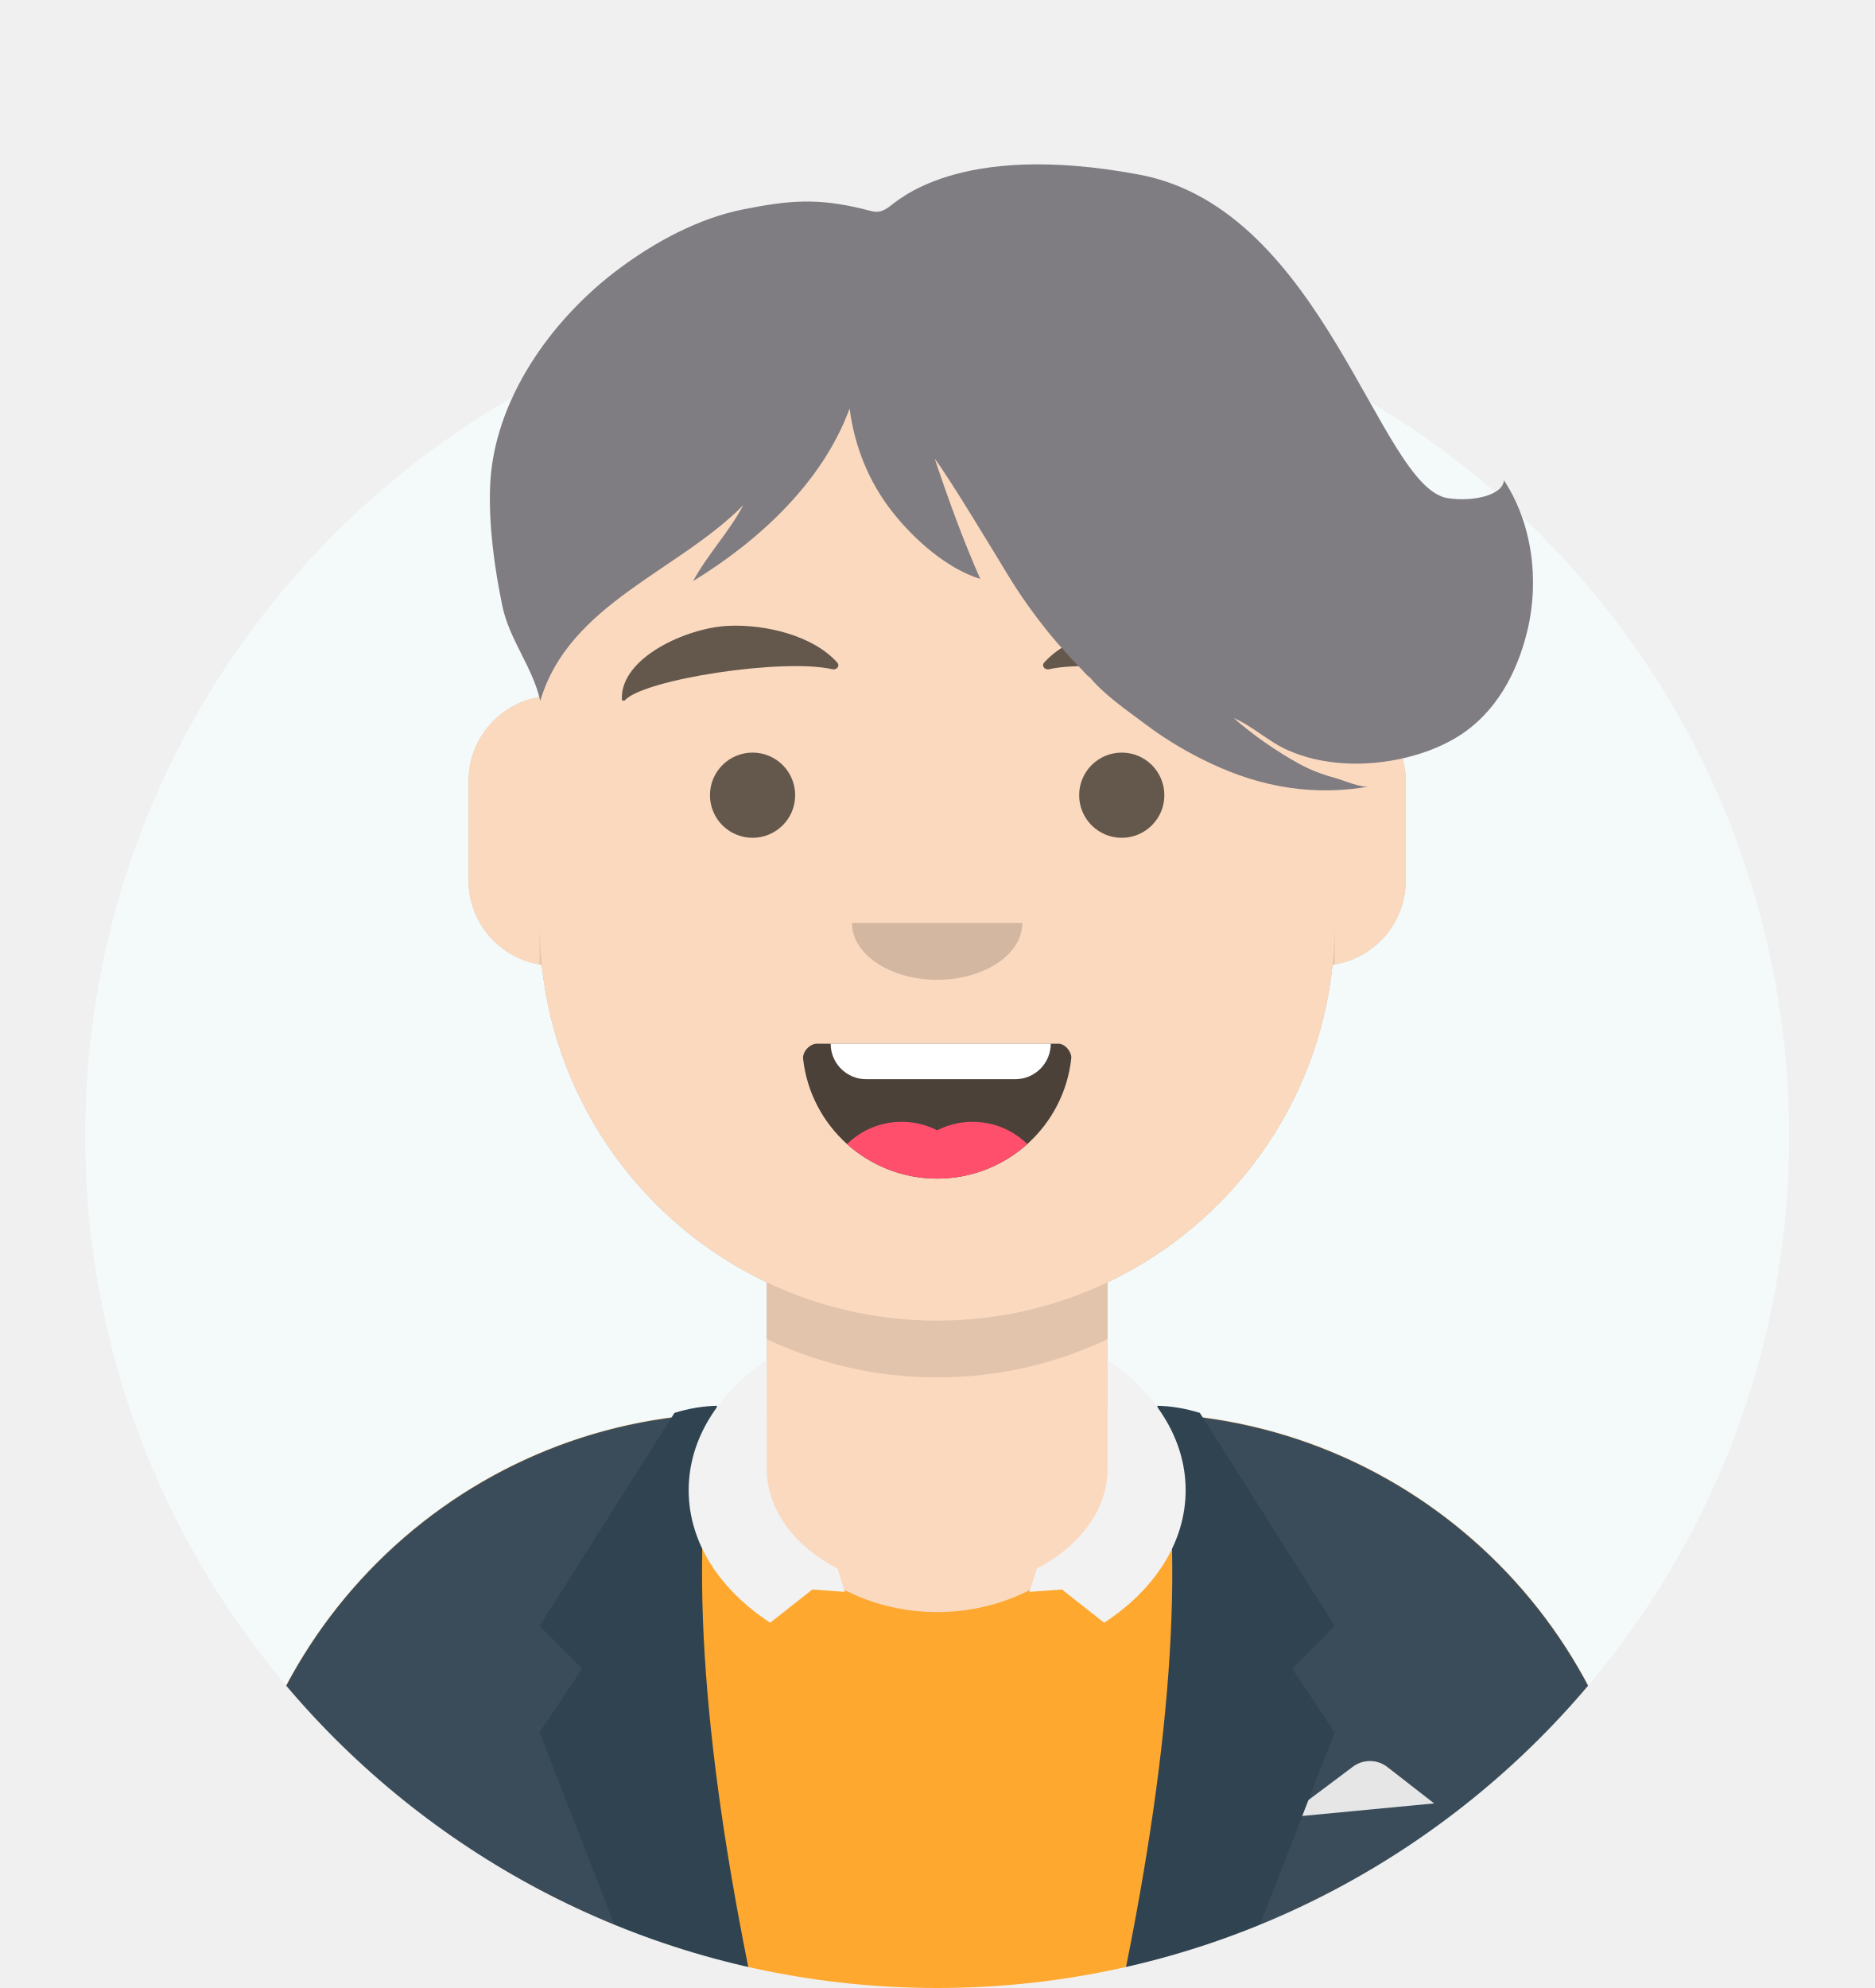
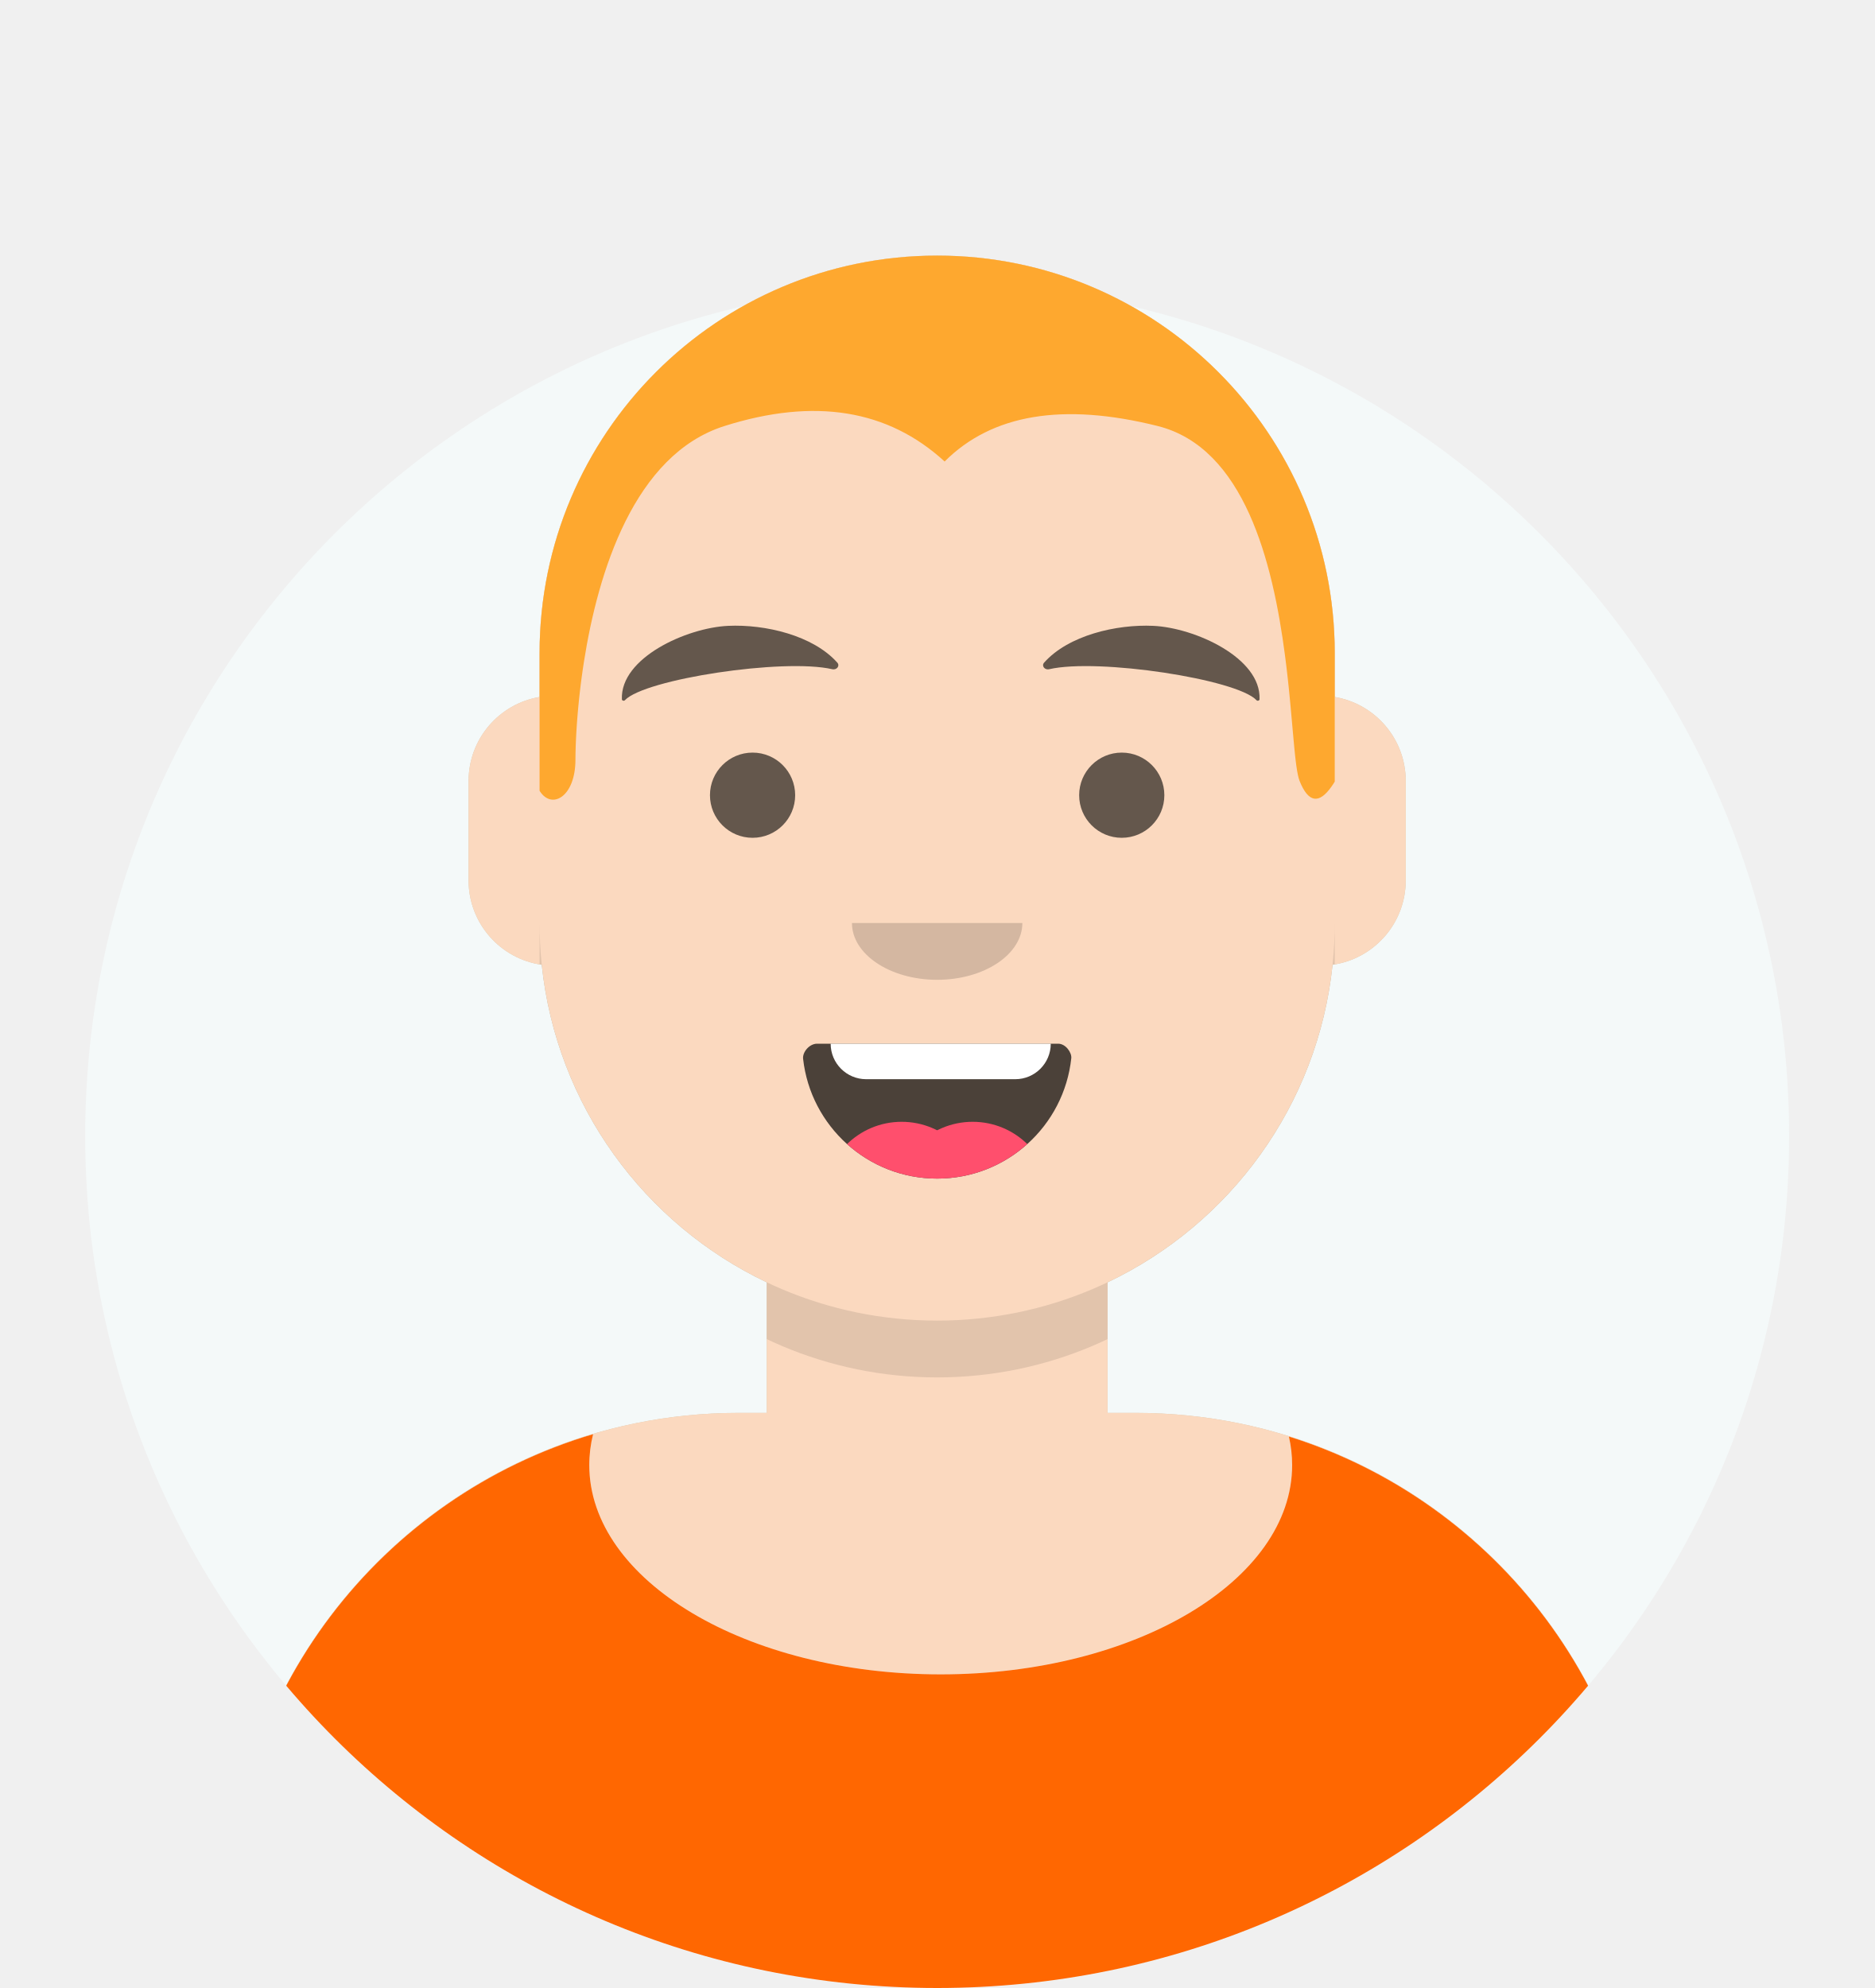
- <svg xmlns="http://www.w3.org/2000/svg" xmlns:xlink="http://www.w3.org/1999/xlink" width="264px" height="280px" viewBox="0 0 264 280" version="1.1">
+ <svg xmlns="http://www.w3.org/2000/svg" xmlns:ns2="http://design.blush" xmlns:xlink="http://www.w3.org/1999/xlink" width="264px" height="280px" viewBox="0 0 264 280" version="1.1">
  <defs>
    <circle id="circle_path-1" cx="120" cy="120" r="120" />
    <path d="M-3.19744231e-14,160 L-3.19744231e-14,-1.42108547e-14 L264,-1.42108547e-14 L264,160 L252,160 C252,226.274 198.274,280 132,280 C65.726,280 12,226.274 12,160 L12,160 L-3.19744231e-14,160 Z" id="circle_path-3" />
    <path d="M100,0 C130.928,-5.68137151e-15 156,25.072 156,56 L156.001,62.166 C161.676,63.119 166,68.054 166,74 L166,88 C166,94.052 161.519,99.058 155.694,99.881 C153.628,119.686 141.238,136.422 124.001,144.61 L124,163 L128,163 C167.765,163 200,195.235 200,235 L200,244 L0,244 L0,235 C-4.86974701e-15,195.235 32.235,163 72,163 L76,163 L76,144.611 C58.763,136.422 46.372,119.687 44.305,99.881 C38.481,99.058 34,94.052 34,88 L34,74 C34,68.054 38.325,63.118 44,62.166 L44,56 C44,25.072 69.072,5.68137151e-15 100,0 Z" id="circle_path-5" />
    <path d="M83,36.348 C83,52.629 105.162,65.828 132.5,65.828 C159.838,65.828 182,52.629 182,36.348 C182,34.985 181.845,33.645 181.544,32.331 C210.784,41.488 232,68.792 232,101.052 L232,110 L32,110 L32,101.052 C32,68.397 53.739,40.82 83.534,32.002 C83.182,33.421 83,34.871 83,36.348 Z" id="circle_path-7" />
    <rect id="circle_path-9" x="0" y="0" width="264" height="280" />
    <path d="M74,0 C114.869,0 148,33.131 148,74 L148,84.148 L148,197.608 C135.525,187.237 119.491,181 102,181 L102,181 L98,181 L98,162.611 C115.531,154.283 128.048,137.115 129.791,116.867 C135.569,116.002 140,111.019 140,105 L140,105 L140,92 C140,87.354 137.359,83.324 133.497,81.33 C132.724,81.05 131.952,80.748 131.181,80.426 C130.795,80.32 130.401,80.233 130,80.166 L130,80.166 L130,79.917 C117.224,74.234 104.878,63.071 96.11,47.885 C93.175,42.801 90.831,37.595 89.066,32.397 C80.431,42.941 67.745,53.602 52.342,62.495 C42.778,68.017 33.147,72.291 24,75.266 L24,137.247 C29.602,148.318 38.773,157.278 50,162.611 L50,162.611 L50,181 L46,181 C38.327,181 30.935,182.2 24,184.423 L24,230 C24,244.106 13.569,255.776 0,257.716 L0,74 C0,33.131 33.131,0 74,0 Z" id="circle_path-11" />
  </defs>
  <g id="circle_Avataaar/Circle" stroke="none" stroke-width="1" fill="none" fill-rule="evenodd">
    <g id="circle_Circle" transform="translate(12, 40)">
      <mask id="circle_mask-2" fill="white">
        <use xlink:href="#circle_path-1" />
      </mask>
      <use id="circle_Background-Color" fill="#F4F9F9" xlink:href="#circle_path-1" />
      <g id="circle_Fabric-Color" mask="url(#circle_mask-2)" fill="">
        <rect id="circle_🖍Color" x="0" y="0" width="240" height="240" />
      </g>
    </g>
    <mask id="circle_mask-4" fill="white">
      <use xlink:href="#circle_path-3" />
    </mask>
    <g id="circle_Mask" />
    <g id="circle_Avataaar" mask="url(#circle_mask-4)">
      <g id="circle_Body" transform="translate(32, 36)">
        <mask id="circle_mask-6" fill="white">
          <use xlink:href="#circle_path-5" />
        </mask>
        <use fill="#D0C6AC" xlink:href="#circle_path-5" />
        <g id="circle_Skin-Color" mask="url(#circle_mask-6)" fill="#FBD9BF">
          <g transform="translate(-32, 0)" id="circle_Color">
            <rect x="0" y="0" width="264" height="244" />
          </g>
        </g>
        <path d="M44,94 C44,124.928 69.072,150 100,150 C130.928,150 156,124.928 156,94 L156,94 L156,102 C156,132.928 130.928,158 100,158 C69.072,158 44,132.928 44,102 Z" id="circle_Neck-Shadow" fill-opacity="0.1" fill="#000000" mask="url(#circle_mask-6)" />
      </g>
      <g id="circle_Clothing" transform="translate(0, 170)">
        <defs>
-           <path d="M160,29.052 C199.765,29.052 232,61.287 232,101.052 L232,110 L32,110 L32,101.052 C32,61.287 64.235,29.052 104,29.052 L105.192,29.052 C105.065,30.036 105,31.037 105,32.052 C105,45.859 117.088,57.052 132,57.052 C146.912,57.052 159,45.859 159,32.052 C159,31.037 158.935,30.036 158.808,29.052 L160,29.052 Z" id="blazer_sweater_path-1" />
+           <path d="M83,36.348 C83,52.629 105.162,65.828 132.5,65.828 C159.838,65.828 182,52.629 182,36.348 C182,34.985 181.845,33.645 181.544,32.331 C210.784,41.488 232,68.792 232,101.052 L232,110 L32,110 L32,101.052 C32,68.397 53.739,40.82 83.534,32.002 C83.182,33.421 83,34.871 83,36.348 Z" id="shirt_scoop_neck_path-1" />
        </defs>
-         <g id="blazer_sweater_Clothing/Blazer-+-Sweater" stroke="none" stroke-width="1" fill="none" fill-rule="evenodd">
-           <mask id="blazer_sweater_mask-2" fill="white">
-             <use xlink:href="#blazer_sweater_path-1" />
+         <g id="shirt_scoop_neck_Clothing/Shirt-Scoop-Neck" stroke="none" stroke-width="1" fill="none" fill-rule="evenodd">
+           <mask id="shirt_scoop_neck_mask-2" fill="white">
+             <use xlink:href="#shirt_scoop_neck_path-1" />
          </mask>
-           <use id="blazer_sweater_Clothes" fill="#E6E6E6" xlink:href="#blazer_sweater_path-1" />
-           <g id="blazer_sweater_Fabric-Color" mask="url(#blazer_sweater_mask-2)" fill="#FEA82F">
-             <rect id="blazer_sweater_🖍Color" x="0" y="0" width="264" height="110" />
+           <use id="shirt_scoop_neck_Clothes" fill="#E6E6E6" xlink:href="#shirt_scoop_neck_path-1" />
+           <g id="shirt_scoop_neck_Fabric-Color" mask="url(#shirt_scoop_neck_mask-2)" fill="#FF6701">
+             <rect id="shirt_scoop_neck_🖍Color" x="0" y="0" width="264" height="110" />
          </g>
-           <g id="blazer_sweater_Blazer" transform="translate(32, 28)">
-             <path d="M64,40.5 C64,55.709 65.961,69.921 69.362,82.001 L0,82 L0,73.052 C-4.73779789e-15,34.365 30.512,2.804 68.785,1.122 C65.74,12.731 64,26.173 64,40.5 Z M200,73.052 L200,82 L131.638,82.001 C135.039,69.921 137,55.709 137,40.5 C137,26.194 135.265,12.771 132.229,1.174 C170.025,3.363 200,34.707 200,73.052 Z" id="blazer_sweater_Saco" fill="#3A4C5A" />
-             <path d="M149,58 L158.556,50.833 C159.999,49.751 161.988,49.768 163.412,50.876 L170,56 L170,56 L149,58 Z" id="blazer_sweater_Pocket-hanky" fill="#E6E6E6" />
-             <path d="M69,0 C65,19.333 66.667,46.667 74,82 L58,82 L44,46 L50,37 L44,31 L63,1 C65.028,0.369 67.028,0.036 69,0 Z" id="blazer_sweater_Wing" fill="#2F4351" />
-             <path d="M151,0 C147,19.333 148.667,46.667 156,82 L140,82 L126,46 L132,37 L126,31 L145,1 C147.028,0.369 149.028,0.036 151,0 Z" id="blazer_sweater_Wing" fill="#2F4351" transform="translate(141, 41) scale(-1, 1) translate(-141, -41) " />
-           </g>
-           <path d="M167,39.888 C167,47.289 162.572,53.945 155.52,58.556 L149.58,53.876 L145,54.208 L146,51.057 L145.922,50.996 C152.022,47.853 156,42.7 156,36.877 L156,21.539 C162.772,26.136 167,32.656 167,39.888 Z M118.078,50.996 L118,51.057 L119,54.208 L114.419,53.876 L108.48,58.556 C101.428,53.945 97,47.289 97,39.888 C97,32.656 101.228,26.136 108.001,21.539 L108,36.877 C108,42.7 111.978,47.853 118.078,50.996 Z" id="blazer_sweater_Collar" fill="#F2F2F2" />
        </g>
      </g>
      <g id="circle_Face" transform="translate(76, 82)" fill="#000000">
        <g id="circle_Mouth" transform="translate(2, 52)">
          <defs>
            <path d="M35.118,15.128 C36.176,24.62 44.226,32 54,32 C63.804,32 71.874,24.574 72.892,15.04 C72.974,14.273 72.117,13 71.043,13 C56.149,13 44.738,13 37.087,13 C36.007,13 35.012,14.178 35.118,15.128 Z" id="smile_path-1" />
          </defs>
          <g id="smile_Mouth/Smile" stroke="none" stroke-width="1" fill="none" fill-rule="evenodd">
            <mask id="smile_mask-2" fill="white">
              <use xlink:href="#smile_path-1" />
            </mask>
            <use id="smile_Mouth" fill-opacity="0.7" fill="#000000" xlink:href="#smile_path-1" />
            <path d="M44,2 L65,2 C67.761,2 70,4.239 70,7 L70,13 C70,15.761 67.761,18 65,18 L44,18 C41.239,18 39,15.761 39,13 L39,7 C39,4.239 41.239,2 44,2 Z" id="smile_Teeth" fill="#FFFFFF" mask="url(#smile_mask-2)" />
            <g id="smile_Tongue" mask="url(#smile_mask-2)" fill="#FF4F6D">
              <g transform="translate(38, 24)">
                <circle cx="11" cy="11" r="11" />
                <circle cx="21" cy="11" r="11" />
              </g>
            </g>
          </g>
        </g>
        <g id="circle_Nose" transform="translate(28, 40)" fill-opacity="0.16">
          <g id="default_Nose/Default" stroke="none" stroke-width="1" fill="none" fill-rule="evenodd" fill-opacity="0.16">
            <path d="M16,8 C16,12.418 21.373,16 28,16 L28,16 C34.627,16 40,12.418 40,8" id="default_Nose" fill="#000000" />
          </g>
        </g>
        <g id="circle_Eyes" transform="translate(0, 8)">
          <g id="default_Eyes/Default-😀" stroke="none" stroke-width="1" fill="none" fill-rule="evenodd" fill-opacity="0.6">
            <circle id="default_Eye" fill="#000000" cx="30" cy="22" r="6" />
            <circle id="default_Eye" fill="#000000" cx="82" cy="22" r="6" />
          </g>
        </g>
        <g id="circle_Eyebrow" fill-opacity="0.6">
          <g id="default_natural_Eyebrow/Natural/Default-Natural" stroke="none" stroke-width="1" fill="none" fill-rule="evenodd" fill-opacity="0.6">
            <path d="M26.039,6.21 C20.278,6.983 11.293,12.005 12.044,17.818 C12.069,18.008 12.357,18.067 12.481,17.908 C14.967,14.72 34.193,10.037 41.194,11.015 C41.835,11.104 42.258,10.443 41.821,10.03 C38.077,6.495 31.2,5.512 26.039,6.21" id="default_natural_Eyebrow" fill="#000000" transform="translate(27, 12) rotate(5) translate(-27, -12) " />
            <path d="M85.039,6.21 C79.278,6.983 70.293,12.005 71.044,17.818 C71.069,18.008 71.357,18.067 71.481,17.908 C73.967,14.72 93.193,10.037 100.194,11.015 C100.835,11.104 101.258,10.443 100.821,10.03 C97.077,6.495 90.2,5.512 85.039,6.21" id="default_natural_Eyebrow" fill="#000000" transform="translate(86, 12) scale(-1, 1) rotate(5) translate(-86, -12) " />
          </g>
        </g>
      </g>
      <g id="circle_Top">
-         <defs>
-           <path d="M198.747,37.856 C193.606,34.024 187.528,30.74 181.188,29.478 C174.741,28.196 170.829,27.885 164.483,29.405 C162.85,29.797 162.299,30.185 160.862,29.257 C159.651,28.474 151.2,19.767 125.442,24.6 C99.407,29.485 91.673,68.675 82.015,70.166 C78.535,70.703 74.234,69.782 74.099,67.639 C70.136,73.673 69.091,81.646 70.772,88.713 C72.219,94.799 75.269,100.517 80.761,103.85 C85.487,106.717 92.02,107.966 97.482,107.437 C99.967,107.197 102.227,106.674 104.514,105.671 C107.273,104.462 109.471,102.28 112.178,101.128 C109.351,103.576 106.275,105.735 103.002,107.546 C101.363,108.453 99.698,109.078 97.889,109.57 C96.653,109.906 94.128,111.051 92.933,110.752 C100.74,112.148 108.093,110.932 115.252,107.589 C118.483,106.081 121.591,104.257 124.443,102.113 C127.276,99.983 130.538,97.806 132.754,95.004 C131.824,96.207 133.451,94.417 133.666,94.198 C134.274,93.578 134.869,92.946 135.453,92.303 C136.455,91.199 137.451,90.075 138.384,88.912 C140.378,86.426 142.235,83.83 143.891,81.109 C145.569,78.353 152.25,67.236 154.266,64.619 C152.361,70.327 150.287,76.037 147.859,81.544 C152.572,80.074 157.143,76 160.154,72.204 C163.546,67.928 165.555,62.936 166.262,57.538 C170.088,67.954 179.047,76.168 188.294,81.833 C186.291,78.103 183.239,74.948 181.242,71.155 C190.433,80.484 205.81,85.048 209.837,98.729 C210.87,93.971 214.19,90.148 215.185,85.296 C216.289,79.907 217.081,74.187 216.906,68.68 C216.509,56.438 208.274,44.957 198.747,37.856 Z" id="shaggy_path-1" />
-         </defs>
-         <g id="shaggy_Top/Short-Hair/Shaggy" stroke="none" stroke-width="1" fill="none" fill-rule="evenodd" transform="translate(-1 0)">
-           <g id="shaggy_Facial-Hair" transform="translate(49, 72)" />
-           <g id="shaggy_Accessory" transform="translate(62, 86)" />
-           <mask id="shaggy_mask-2" fill="white">
-             <use xlink:href="#shaggy_path-1" />
-           </mask>
-           <use id="shaggy_Shaggy-Hair" fill="" transform="translate(143.4652, 67.23416) scale(-1, 1) translate(-143.4652, -67.23416)" xlink:href="#shaggy_path-1" />
-           <g id="shaggy_Hair-Color" mask="url(#shaggy_mask-2)" fill="#7F7C82" transform="translate(143.4652, 67.23416) scale(-1, 1) translate(-143.4652, -67.23416)">
-             <g transform="translate(1, 0)" id="shaggy_Color">
-               <rect x="0" y="0" width="264" height="280" />
-             </g>
-           </g>
+         <g id="buzzcut_Hairstyle/Buzzcut" stroke="none" stroke-width="1" fill="none" fill-rule="evenodd" transform="translate(-1, 0)">
+           <path d="M133,36 C163.928,36 189,61.072 189,92 L189,110.085 L188.93,110.2 L188.809,110.392 L188.569,110.75 C186.782,113.311 185.277,113.061 184.052,110 C183.872,109.55 183.725,108.817 183.59,107.851 L183.503,107.173 L183.418,106.429 L183.293,105.199 L183.081,102.868 L182.795,99.673 L182.63,97.94 L182.509,96.742 L182.378,95.513 L182.234,94.258 C182.209,94.047 182.184,93.834 182.158,93.621 L181.995,92.332 C180.266,79.124 176.252,63.05 164.052,60 C150.719,56.667 140.719,58.333 134.052,65 C126.052,57.667 115.719,56 103.052,60 C90.322,64.02 85.224,80.609 83.245,93.226 L83.076,94.344 L82.923,95.439 C82.874,95.8 82.828,96.156 82.785,96.508 L82.662,97.547 L82.552,98.554 L82.456,99.527 L82.372,100.463 L82.299,101.359 L82.238,102.213 L82.187,103.022 L82.145,103.783 L82.112,104.494 L82.087,105.152 L82.063,106.034 L82.053,106.782 L82.052,107 C82.052,112.24 78.691,114.118 77,111.376 L77,92 C77,61.072 102.072,36 133,36 Z" id="buzzcut_Hair-Color" fill="#FEA82F" ns2:color="Hair-500" />
        </g>
+         <g id="buzzcut_Facial-Hair" transform="translate(49, 72)" />
+         <g id="buzzcut_Accessory" transform="translate(62, 85)" />
      </g>
    </g>
  </g>
</svg>
